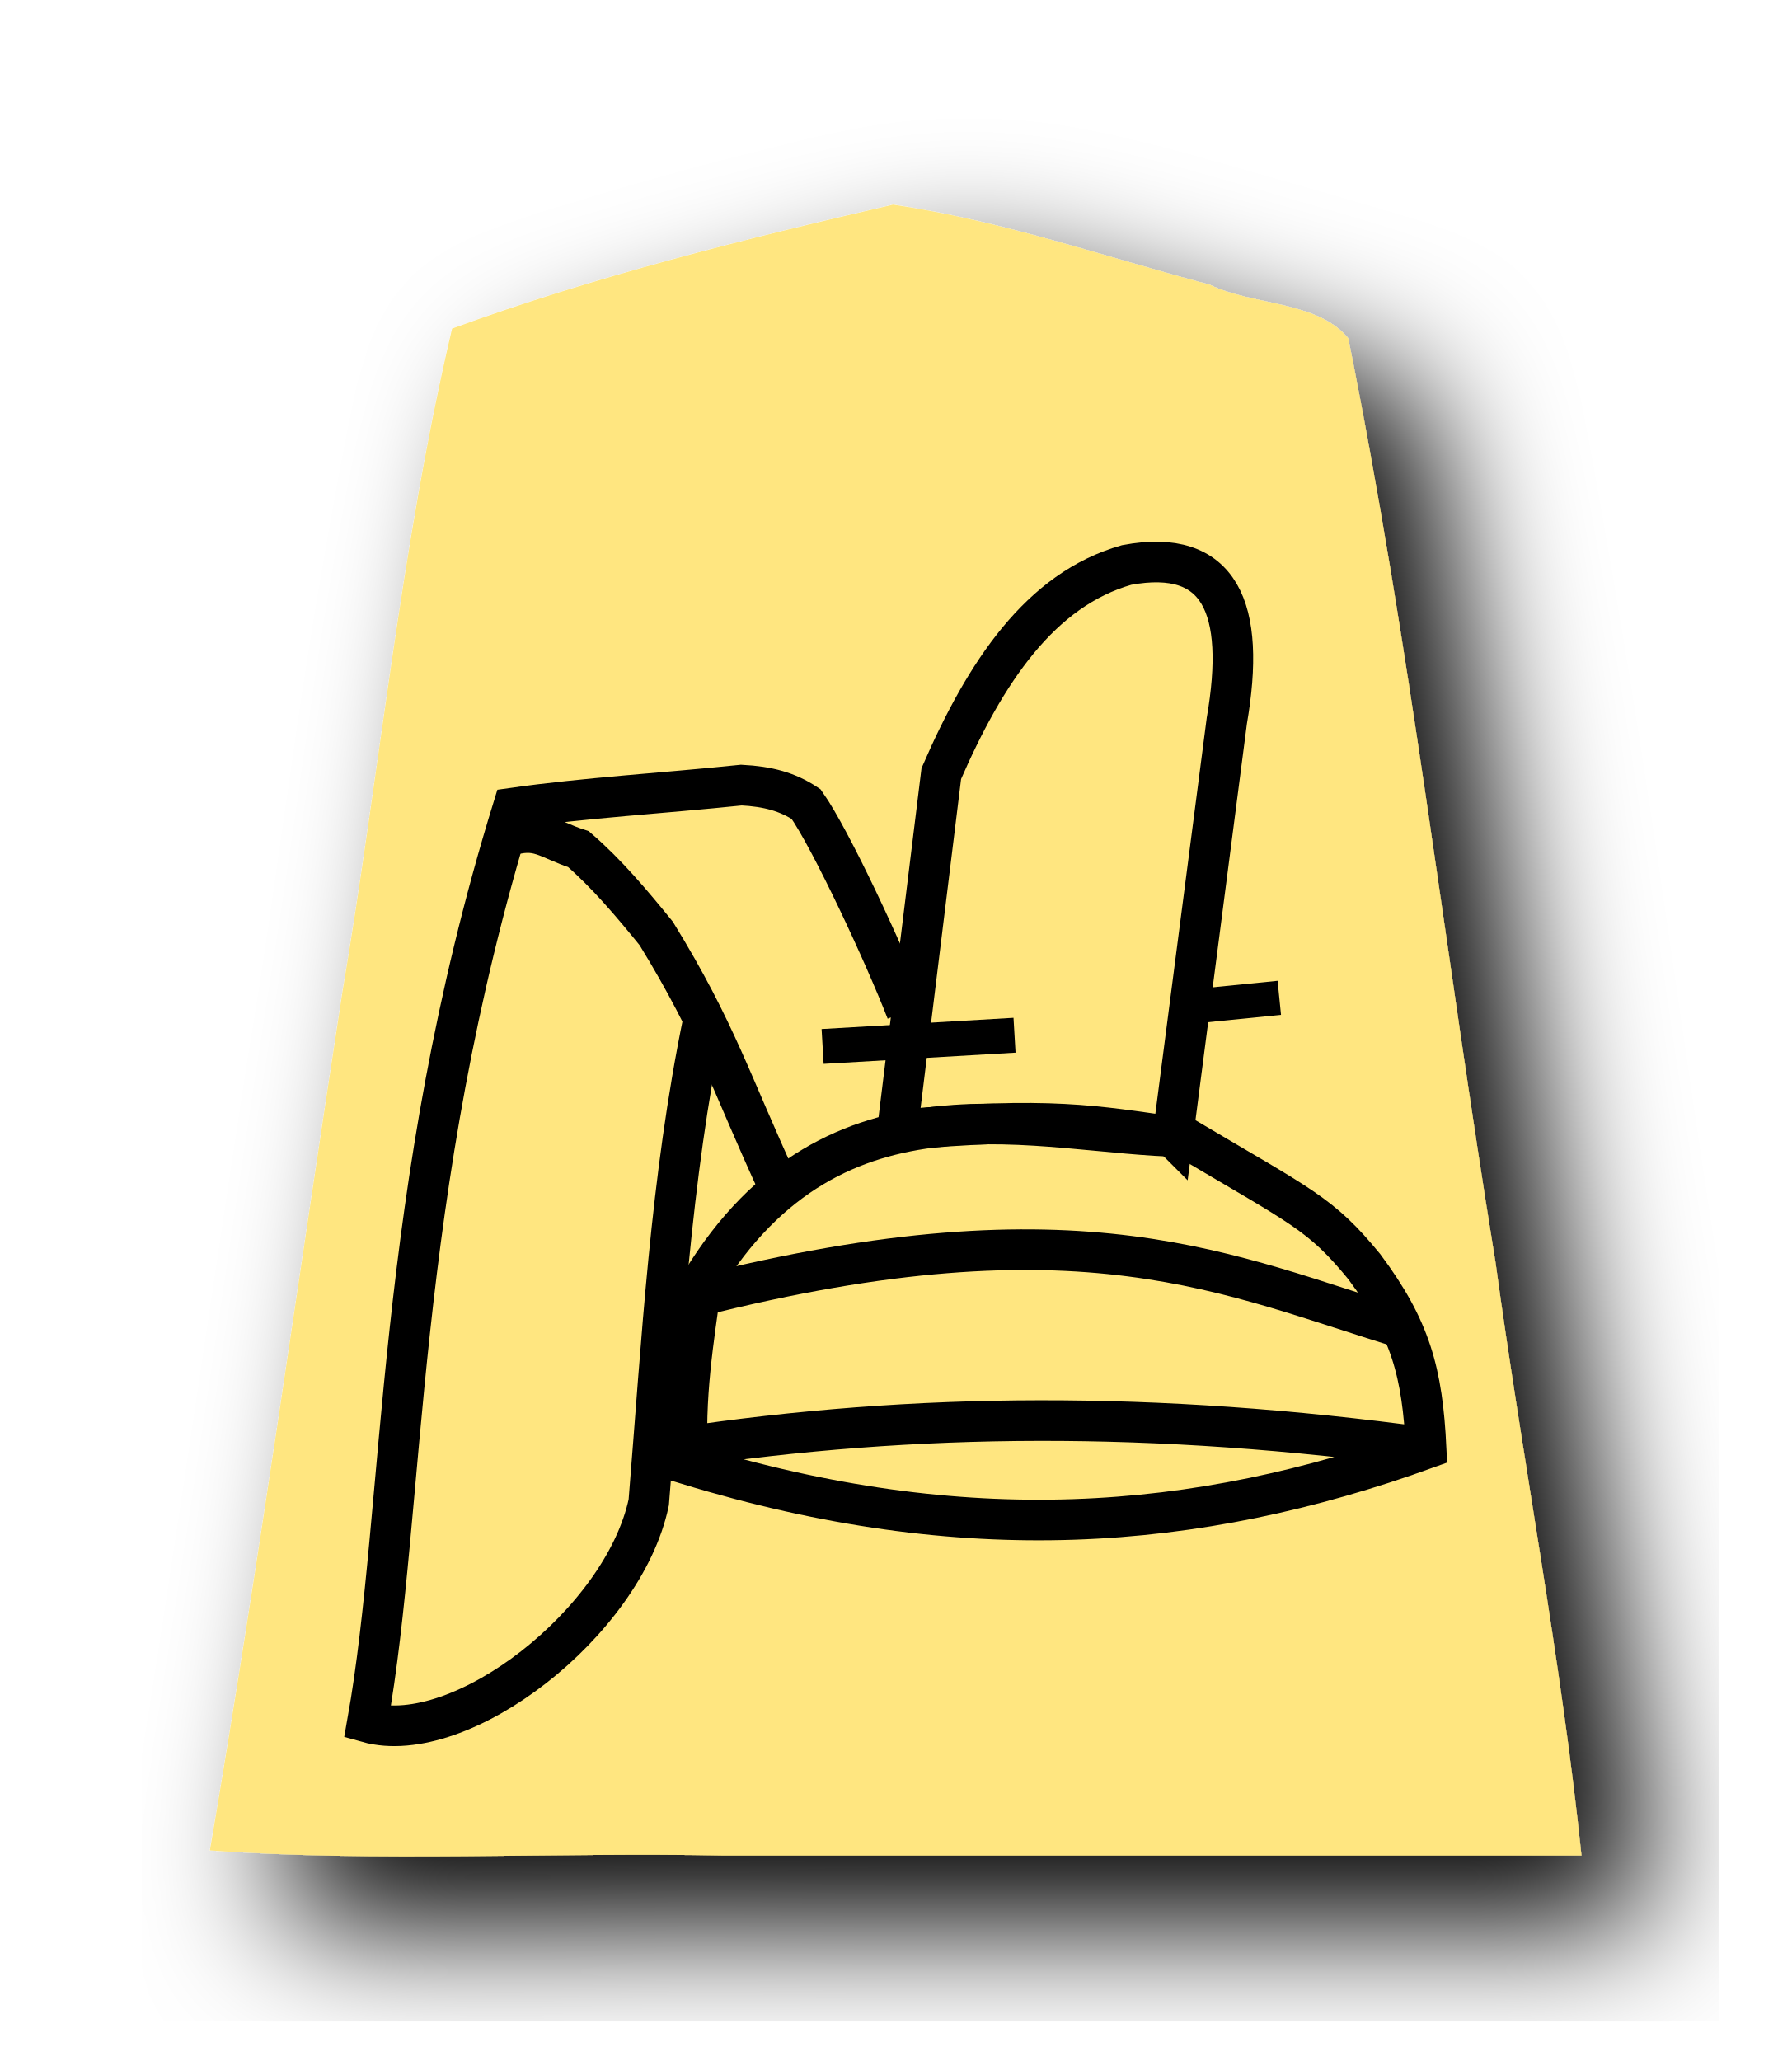
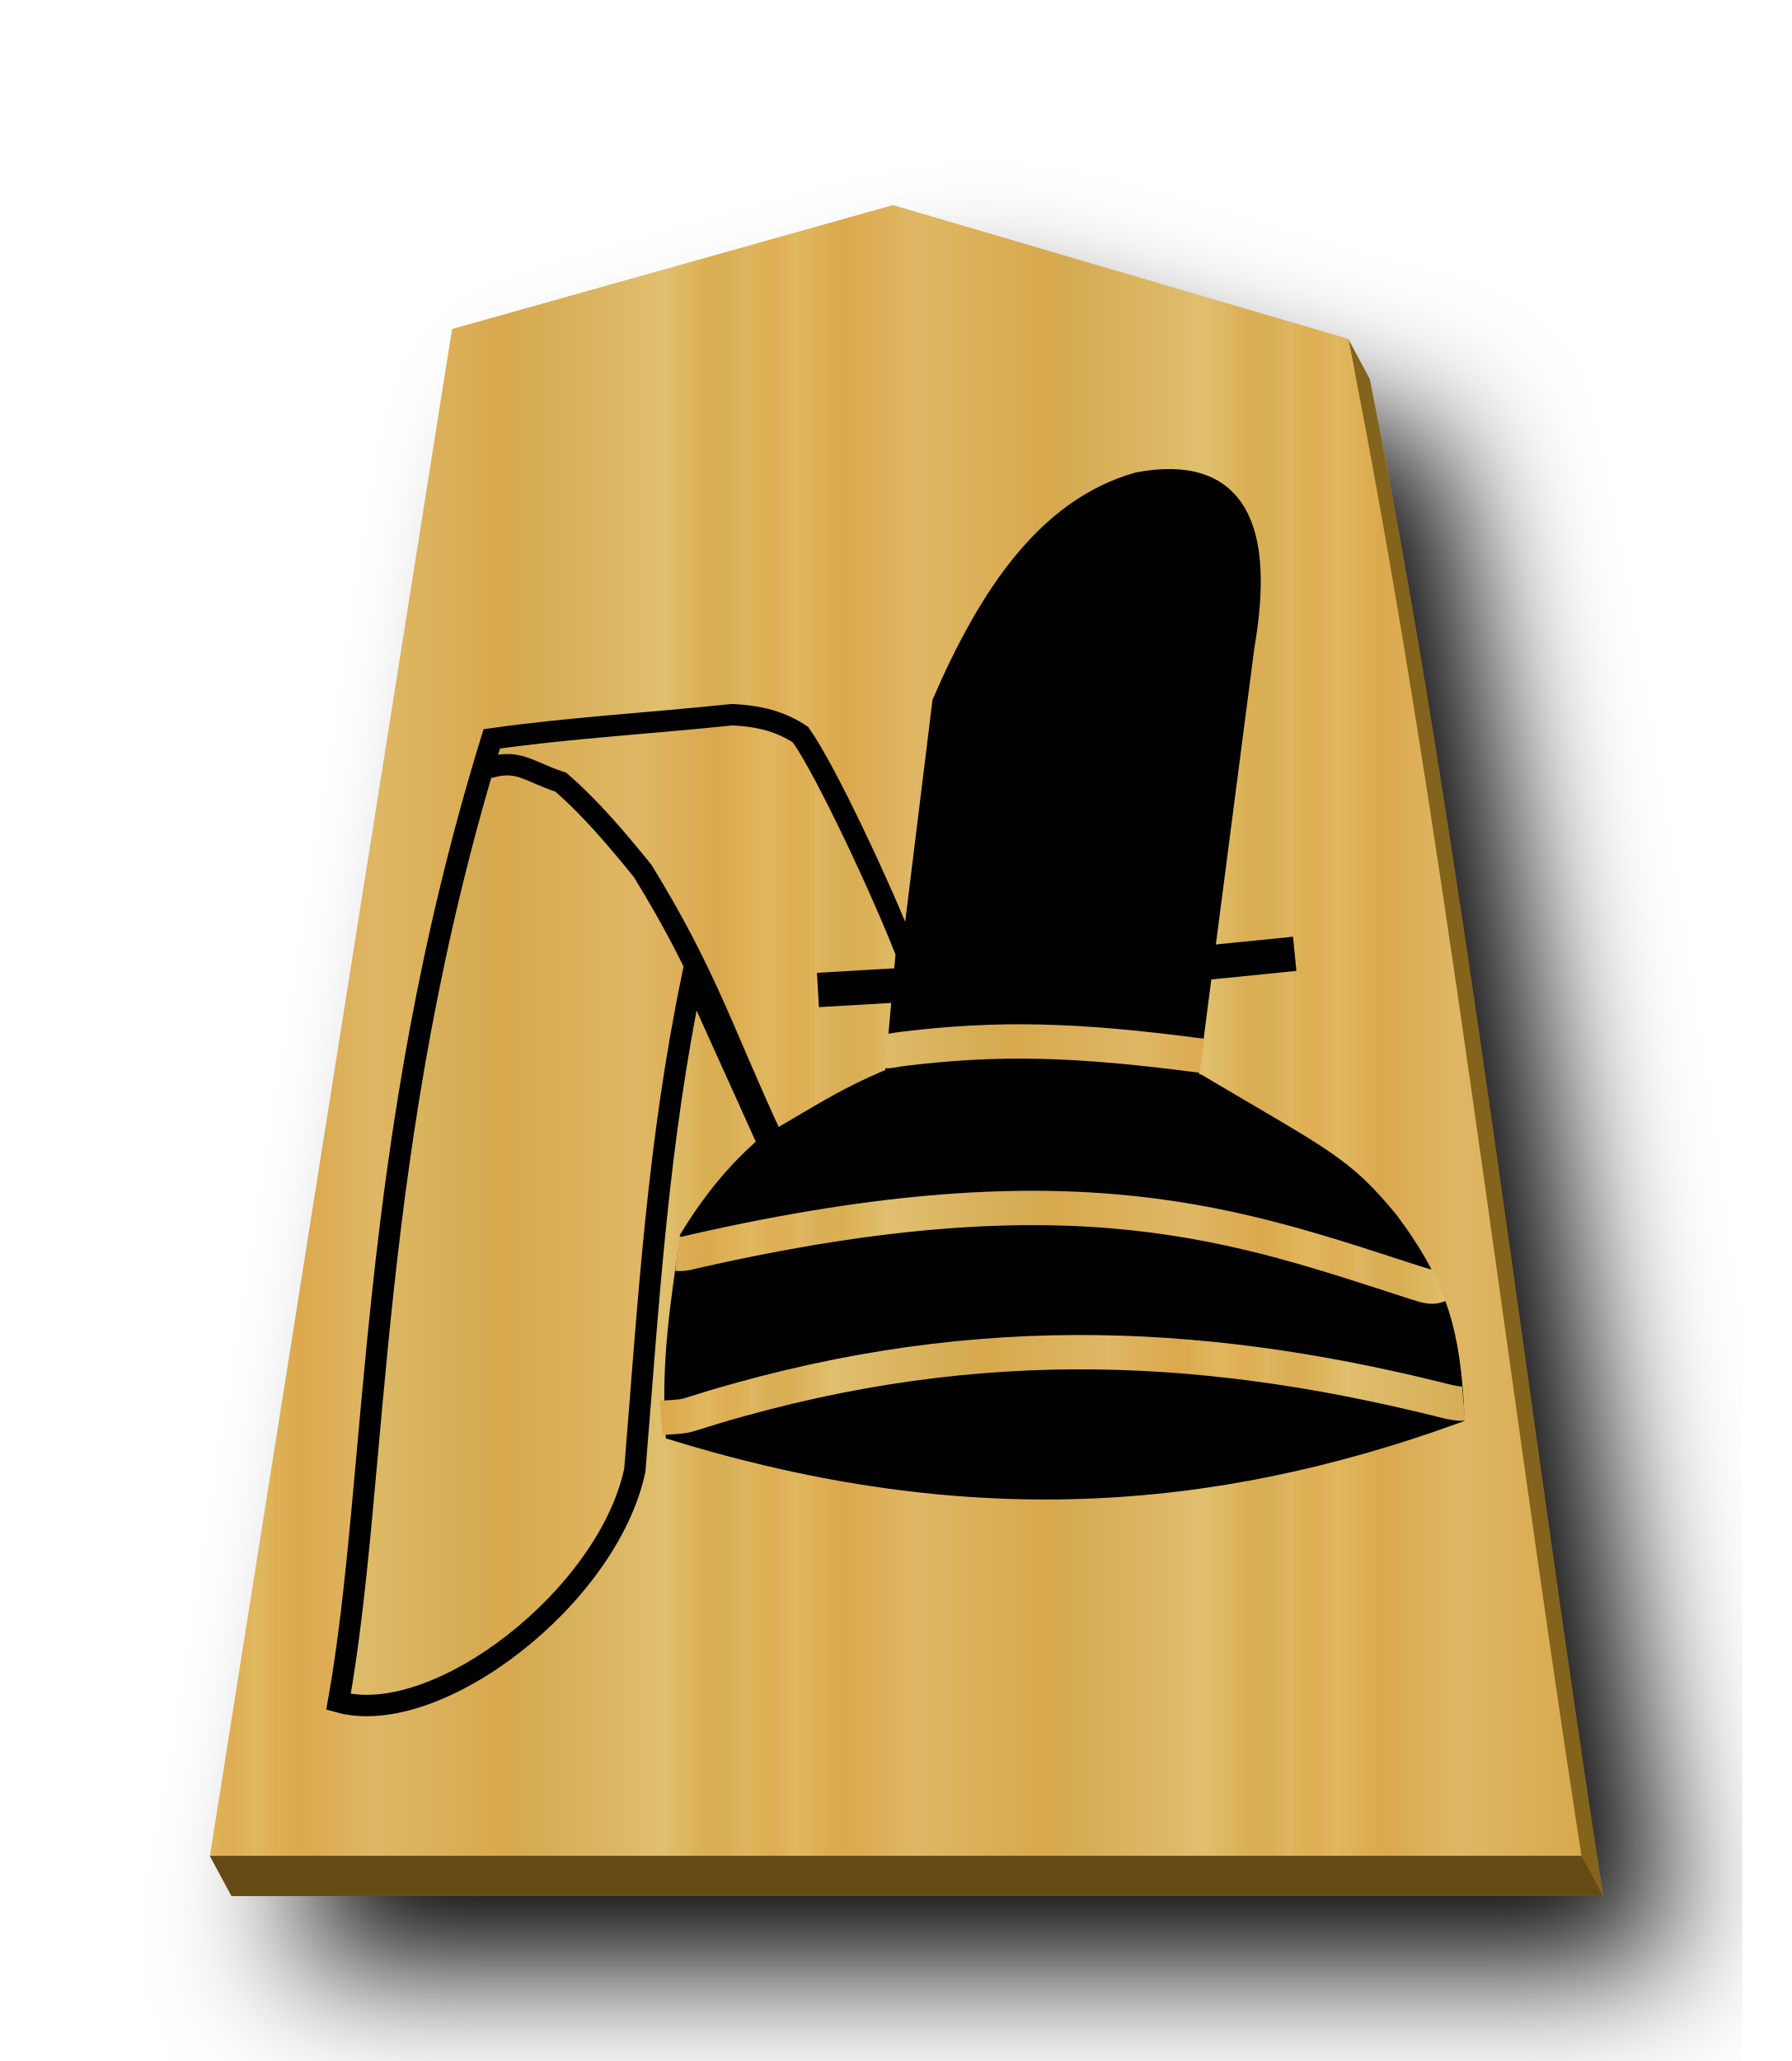
- <svg xmlns="http://www.w3.org/2000/svg" width="52.157" height="60" version="1.1" id="svg1717">
+ <svg xmlns="http://www.w3.org/2000/svg" xmlns:xlink="http://www.w3.org/1999/xlink" width="52.157" height="60" version="1.1" id="svg1717">
  <defs id="defs1721">
    <filter style="color-interpolation-filters:sRGB" id="filter1552">
      <feFlood flood-opacity="0.498" flood-color="rgb(0,0,0)" result="flood" id="feFlood1542" />
      <feComposite in="flood" in2="SourceGraphic" operator="in" result="composite1" id="feComposite1544" />
      <feGaussianBlur in="composite1" stdDeviation="2.5" result="blur" id="feGaussianBlur1546" />
      <feOffset dx="4.57967e-15" dy="4.41314e-15" result="offset" id="feOffset1548" />
      <feComposite in="SourceGraphic" in2="offset" operator="over" result="composite2" id="feComposite1550" />
    </filter>
+     <filter style="color-interpolation-filters:sRGB" id="filter1540">
+       <feFlood flood-opacity="0.498" flood-color="rgb(0,0,0)" result="flood" id="feFlood1530" />
+       <feComposite in="flood" in2="SourceGraphic" operator="in" result="composite1" id="feComposite1532" />
+       <feGaussianBlur in="composite1" stdDeviation="2.5" result="blur" id="feGaussianBlur1534" />
+       <feOffset dx="4.57967e-15" dy="4.41314e-15" result="offset" id="feOffset1536" />
+       <feComposite in="SourceGraphic" in2="offset" operator="over" result="composite2" id="feComposite1538" />
+     </filter>
    <filter id="drop-shadow-9">
      <feGaussianBlur in="SourceAlpha" result="blur" stdDeviation="2" id="feGaussianBlur5056" />
      <feOffset result="offsetBlur" dx="2" dy="2" id="feOffset5058" />
      <feBlend in="SourceGraphic" in2="offsetBlur" mode="normal" id="feBlend5060" />
    </filter>
-     <filter id="drop-shadow-5">
-       <feGaussianBlur in="SourceAlpha" result="blur" stdDeviation="2" id="feGaussianBlur5056-3" />
-       <feOffset result="offsetBlur" dx="2" dy="2" id="feOffset5058-8" />
-       <feBlend in="SourceGraphic" in2="offsetBlur" mode="normal" id="feBlend5060-7" />
+     <filter id="drop-shadow-2">
+       <feGaussianBlur in="SourceAlpha" result="blur" stdDeviation="2" id="feGaussianBlur6807" />
+       <feOffset result="offsetBlur" dx="2" dy="2" id="feOffset6809" />
+       <feBlend in="SourceGraphic" in2="offsetBlur" mode="normal" id="feBlend6811" />
    </filter>
+     <filter id="drop-shadow-2-8">
+       <feGaussianBlur in="SourceAlpha" result="blur" stdDeviation="2" id="feGaussianBlur6807-2" />
+       <feOffset result="offsetBlur" dx="2" dy="2" id="feOffset6809-8" />
+       <feBlend in="SourceGraphic" in2="offsetBlur" mode="normal" id="feBlend6811-0" />
+     </filter>
+     <filter id="drop-shadow-6">
+       <feGaussianBlur in="SourceAlpha" result="blur" stdDeviation="2" id="feGaussianBlur5056-9" />
+       <feOffset result="offsetBlur" dx="2" dy="2" id="feOffset5058-0" />
+       <feBlend in="SourceGraphic" in2="offsetBlur" mode="normal" id="feBlend5060-9" />
+     </filter>
+     <filter id="drop-shadow-22">
+       <feGaussianBlur in="SourceAlpha" result="blur" stdDeviation="2" id="feGaussianBlur5056-0-5" />
+       <feOffset result="offsetBlur" dx="2" dy="2" id="feOffset5058-0-0" />
+       <feBlend in="SourceGraphic" in2="offsetBlur" mode="normal" id="feBlend5060-0" />
+     </filter>
+     <linearGradient id="linearGradient12530">
+       <stop style="stop-color:#dfb459;stop-opacity:1" offset="0" id="stop12526" />
+       <stop id="stop16843" offset="0.041" style="stop-color:#dead54;stop-opacity:1" />
+       <stop id="stop12556" offset="0.082" style="stop-color:#e1b85f;stop-opacity:1" />
+       <stop id="stop12532" offset="0.165" style="stop-color:#dba84d;stop-opacity:1" />
+       <stop style="stop-color:#dfb765;stop-opacity:1" offset="0.305" id="stop12564" />
+       <stop style="stop-color:#d8a94e;stop-opacity:1" offset="0.539" id="stop12558" />
+       <stop id="stop12562" offset="0.586" style="stop-color:#d5ab53;stop-opacity:1" />
+       <stop style="stop-color:#e0bf6e;stop-opacity:1" offset="0.84" id="stop12534" />
+       <stop id="stop16845" offset="0.924" style="stop-color:#daae52;stop-opacity:1" />
+       <stop id="stop12560" offset="0.962" style="stop-color:#d9af57;stop-opacity:1" />
+       <stop style="stop-color:#e1b663;stop-opacity:1" offset="1" id="stop12528" />
+     </linearGradient>
+     <linearGradient xlink:href="#linearGradient12530" id="linearGradient54948" x1="-30.849" y1="30.267" x2="-15.094" y2="30.267" gradientUnits="userSpaceOnUse" spreadMethod="repeat" />
+     <filter id="drop-shadow-62">
+       <feGaussianBlur in="SourceAlpha" result="blur" stdDeviation="2" id="feGaussianBlur5056-7" />
+       <feOffset result="offsetBlur" dx="2" dy="2" id="feOffset5058-9" />
+       <feBlend in="SourceGraphic" in2="offsetBlur" mode="normal" id="feBlend5060-1" />
+     </filter>
+     <linearGradient xlink:href="#linearGradient12530" id="linearGradient55806" x1="177.827" y1="92.855" x2="197.093" y2="92.855" gradientUnits="userSpaceOnUse" spreadMethod="repeat" />
+     <linearGradient xlink:href="#linearGradient12530" id="linearGradient55808" x1="132.561" y1="231.857" x2="148.24" y2="231.857" gradientUnits="userSpaceOnUse" spreadMethod="repeat" />
+     <linearGradient xlink:href="#linearGradient12530" id="linearGradient55810" x1="176.859" y1="80.264" x2="196.381" y2="80.264" gradientUnits="userSpaceOnUse" spreadMethod="repeat" />
+     <linearGradient xlink:href="#linearGradient12530" id="linearGradient55818" x1="1125.366" y1="159.01" x2="1167.429" y2="159.01" gradientUnits="userSpaceOnUse" spreadMethod="repeat" />
  </defs>
  <filter id="drop-shadow">
    <feGaussianBlur in="SourceAlpha" result="blur" stdDeviation="2" id="feGaussianBlur1692" />
    <feOffset result="offsetBlur" dx="2" dy="2" id="feOffset1694" />
    <feBlend in="SourceGraphic" in2="offsetBlur" mode="normal" id="feBlend1696" />
  </filter>
-   <g transform="translate(-16.21439,-80.64637)" style="display:inline;fill:#ffe680" id="g9468">
-     <g style="display:inline;fill:#ffe680;fill-opacity:1;filter:url(#drop-shadow-5)" id="g5740" transform="translate(53.17489,80.36769)">
-       <path style="fill:#ffe680;fill-opacity:1" id="path5738" d="m -10.96,6.237 c -4.319,1 -8.69,2.088 -12.838,3.608 -1.492,6.331 -2.103,12.88 -3.191,19.305 -1.285,8.332 -2.439,16.689 -3.86,24.997 4.847,0.346 10,0.05 14.963,0.148 H 9.085 c -0.585,-5.657 -1.718,-11.523 -2.502,-17.26 -1.462,-8.96 -2.486,-18.012 -4.288,-26.903 -0.885,-1.093 -2.799,-0.957 -4.037,-1.564 -3.053,-0.81 -6.099,-1.875 -9.218,-2.332 z" />
-       <g style="display:inline" transform="matrix(-0.9851339,0,0,-0.9851339,117.0145,266.2691)" id="g2322">
-         <path id="path2302" d="m 126.314,239.412 5.672,-0.332" style="fill:none;stroke:#000000;stroke-width:1.031;stroke-linecap:butt;stroke-linejoin:miter;stroke-miterlimit:4;stroke-dasharray:none;stroke-opacity:1" />
-         <path style="fill:none;stroke:#000000;stroke-width:1.012;stroke-linecap:butt;stroke-linejoin:miter;stroke-miterlimit:4;stroke-dasharray:none;stroke-opacity:1" d="m 118.488,240.517 2.675,-0.268" id="path2304" />
-         <g id="g2320">
-           <path style="fill:none;stroke:#000000;stroke-width:1.2;stroke-linecap:butt;stroke-linejoin:miter;stroke-miterlimit:4;stroke-dasharray:none;stroke-opacity:1" d="m 114.124,227.219 c 8.055,1.097 15.113,1.05 22.131,7.8e-4 m -0.689,4.893 c -3.946,6.473 -10.013,4.359 -14.242,4.302 -3.534,-2.095 -4.053,-2.265 -5.348,-3.843 -1.369,-1.839 -1.717,-3.117 -1.827,-5.375 6.827,-2.46 13.65,-2.965 21.819,-0.47 0.125,2.005 -0.174,3.706 -0.402,5.386 z" id="path2306" />
-           <g transform="matrix(0.3859882,0,0,-0.3859882,-313.6344,292.8076)" id="g2314" style="stroke-width:3.109;stroke-miterlimit:4;stroke-dasharray:none">
-             <g transform="translate(29.31297,-3.810686)" id="g2312" style="stroke-width:3.109;stroke-miterlimit:4;stroke-dasharray:none">
-               <path style="fill:none;stroke:#000000;stroke-width:3.109;stroke-linecap:butt;stroke-linejoin:miter;stroke-miterlimit:4;stroke-dasharray:none;stroke-opacity:1" d="m 1128.508,153.787 c 3.687,-7.96 4.77,-11.874 9.407,-19.427 1.879,-2.316 3.789,-4.585 5.961,-6.462 2.47,-0.799 3.083,-1.784 5.553,-0.949" id="path2308" />
-               <path style="fill:none;stroke:#000000;stroke-width:3.109;stroke-linecap:butt;stroke-linejoin:miter;stroke-miterlimit:4;stroke-dasharray:none;stroke-opacity:1" d="m 1134.293,140.934 c 2.546,12.293 3.185,24.587 4.198,36.974 1.943,9.214 14.401,18.842 21.54,16.842 -2.932,-16.412 -2.032,-40.456 -11.142,-69.998 -5.61,-0.793 -11.377,-1.122 -17.493,-1.757 -2.038,0.106 -3.542,0.515 -4.954,1.455 -1.896,2.68 -6.004,11.521 -7.692,15.867" id="path2310" />
+   <g transform="matrix(1.333333,0,0,-1.333333,-70.30806,375.8507)" style="display:inline" id="g9438">
+     <g transform="matrix(0.75,0,0,-0.75,80.92333,281.2116)" id="g55026" style="fill:#75581b;fill-opacity:1;filter:url(#drop-shadow-6)">
+       <path style="fill:#84631f;fill-opacity:1" d="M 26.629 7.139 L 13.791 10.748 L 6.926 54.027 L 6.111 54.029 L 6.74 55.197 L 46.674 55.197 C 44.371 40.312 42.599 24.648 39.885 11.035 L 39.256 9.865 L 39.459 10.91 L 26.629 7.139 z " transform="translate(-37.5897,-0.9019494)" id="path55024" />
+     </g>
+     <g style="fill:#ffd5e5;fill-opacity:1;" id="g5765" transform="matrix(0.75,0,0,-0.75,80.45142,282.088)">
+       <path style="fill:url(#linearGradient54948);fill-opacity:1;" id="path5763" d="m -10.96,6.237 -12.838,3.608 -7.051,44.45 39.934,-1.77e-4 c -2.303,-14.885 -4.076,-30.551 -6.79,-44.163 z" />
+     </g>
+     <path style="fill:#654b13;stroke:none;stroke-width:0.75px;stroke-linecap:butt;stroke-linejoin:miter;stroke-opacity:1;fill-opacity:1" d="m 57.315,241.366 0.472,-0.876 h 29.95 l -0.471,0.876 z" id="path55035" />
+     <g style="display:inline" id="g10819-8" transform="matrix(-0.5836789,0,0,-0.5836789,172.8832,305.8447)">
+       <g id="g2322-6" transform="matrix(1.333333,0,0,-1.333333,-0.7292818,396.8507)" style="display:inline;stroke-width:0.6;stroke-miterlimit:4;stroke-dasharray:none">
+         <path id="path2304-3" d="m 118.608,240.095 2.675,-0.268" style="fill:none;stroke:#000000;stroke-width:0.964;stroke-linecap:butt;stroke-linejoin:miter;stroke-miterlimit:4;stroke-dasharray:none;stroke-opacity:1" />
+         <g style="stroke-width:0.6;stroke-miterlimit:4;stroke-dasharray:none" id="g2320-0">
+           <path id="path2306-6" d="m 114.124,227.219 c 6.709,0.471 12.996,0.068 22.131,7.8e-4 m -0.689,4.893 c -3.946,6.473 -10.013,4.359 -14.242,4.302 -3.534,-2.095 -4.053,-2.265 -5.348,-3.843 -1.369,-1.839 -1.717,-3.117 -1.827,-5.375 6.827,-2.46 13.65,-2.965 21.819,-0.47 0.125,2.005 -0.174,3.706 -0.402,5.386 z" style="fill:#000000;stroke:#000000;stroke-width:0.6;stroke-linecap:butt;stroke-linejoin:miter;stroke-miterlimit:4;stroke-dasharray:none;stroke-opacity:1" />
+           <g style="stroke-width:1.554;stroke-miterlimit:4;stroke-dasharray:none" id="g2314-8" transform="matrix(0.3859882,0,0,-0.3859882,-313.6344,292.8076)">
+             <g style="stroke-width:1.554;stroke-miterlimit:4;stroke-dasharray:none" id="g2312-7" transform="translate(29.31297,-3.810686)">
+               <path id="path2310-0" d="m 1134.293,141.964 c 2.546,12.293 3.185,23.556 4.198,35.943 1.943,9.214 14.401,18.842 21.54,16.842 -2.932,-16.412 -2.032,-40.456 -11.142,-69.998 -5.61,-0.793 -11.377,-1.122 -17.493,-1.757 -2.038,0.106 -3.542,0.515 -4.954,1.455 -1.896,2.68 -6.004,11.521 -7.692,15.867 l 0.805,9.044 c 3.986,1.632 6.222,3.263 9.188,4.895 z" style="fill:url(#linearGradient55818);stroke:#000000;stroke-width:1.554;stroke-linecap:butt;stroke-linejoin:miter;stroke-miterlimit:4;stroke-dasharray:none;stroke-opacity:1;fill-opacity:1" />
+               <path id="path2308-7" d="m 1128.508,153.787 c 3.687,-7.96 4.77,-11.874 9.407,-19.427 1.879,-2.316 3.789,-4.585 5.961,-6.462 2.47,-0.799 3.083,-1.784 5.553,-0.949" style="fill:none;stroke:#000000;stroke-width:1.554;stroke-linecap:butt;stroke-linejoin:miter;stroke-miterlimit:4;stroke-dasharray:none;stroke-opacity:1" />
            </g>
          </g>
-           <path style="fill:none;stroke:#000000;stroke-width:1.2;stroke-linecap:butt;stroke-linejoin:miter;stroke-miterlimit:4;stroke-dasharray:none;stroke-opacity:1" d="m 121.635,236.411 -1.596,12.295 c -0.575,3.328 0.189,5.118 2.961,4.602 2.554,-0.726 4.173,-3.159 5.478,-6.164 l 1.298,-10.541 c -4.459,0.424 -5.932,0.117 -8.14,-0.191 z" id="path2316" />
-           <path style="fill:none;stroke:#000000;stroke-width:1.2;stroke-linecap:butt;stroke-linejoin:miter;stroke-miterlimit:4;stroke-dasharray:none;stroke-opacity:1" d="m 114.767,230.736 c 5.196,1.567 9.527,3.84 20.949,0.95" id="path2318" />
+           <path id="path2316-0" d="m 121.635,236.411 -1.596,12.295 c -0.575,3.328 0.189,5.118 2.961,4.602 2.554,-0.726 4.173,-3.159 5.478,-6.164 l 1.298,-10.541 c -4.459,0.424 -5.932,0.117 -8.14,-0.191 z" style="fill:#000000;stroke:#000000;stroke-width:0.6;stroke-linecap:butt;stroke-linejoin:miter;stroke-miterlimit:4;stroke-dasharray:none;stroke-opacity:1" />
+           <path id="path2318-1" d="m 114.546,230.804 c 0.192,-0.076 0.282,-0.062 0.668,0.062 4.965,1.6 9.507,3.317 20.202,0.889 0.1,-0.023 0.344,-0.097 0.521,-0.077" style="fill:none;stroke:url(#linearGradient55808);stroke-width:0.964;stroke-linecap:butt;stroke-linejoin:miter;stroke-miterlimit:4;stroke-dasharray:none;stroke-opacity:1" />
        </g>
+         <path style="fill:none;stroke:#000000;stroke-width:0.964;stroke-linecap:butt;stroke-linejoin:miter;stroke-miterlimit:4;stroke-dasharray:none;stroke-opacity:1" d="m 126.314,239.412 5.672,-0.332" id="path2302-3" />
      </g>
+       <path id="path2725-6" d="m 151.095,93.551 c 0.279,0.024 0.88,-0.147 1.001,-0.177 8.975,-2.211 17.801,-2.648 27.993,0.597 0.252,0.08 0.756,0.091 1.026,0.112" style="fill:none;stroke:url(#linearGradient55806);stroke-width:1.285;stroke-linecap:butt;stroke-linejoin:miter;stroke-miterlimit:4;stroke-dasharray:none;stroke-opacity:1" />
+       <path id="path2727-0" d="m 160.883,80.539 c 4.815,-0.641 7.671,-0.679 11.119,-0.268 0.44,0.052 0.574,0.107 0.703,0.092" style="fill:none;stroke:url(#linearGradient55810);stroke-width:1.285;stroke-linecap:butt;stroke-linejoin:miter;stroke-miterlimit:4;stroke-dasharray:none;stroke-opacity:1" />
    </g>
  </g>
</svg>
